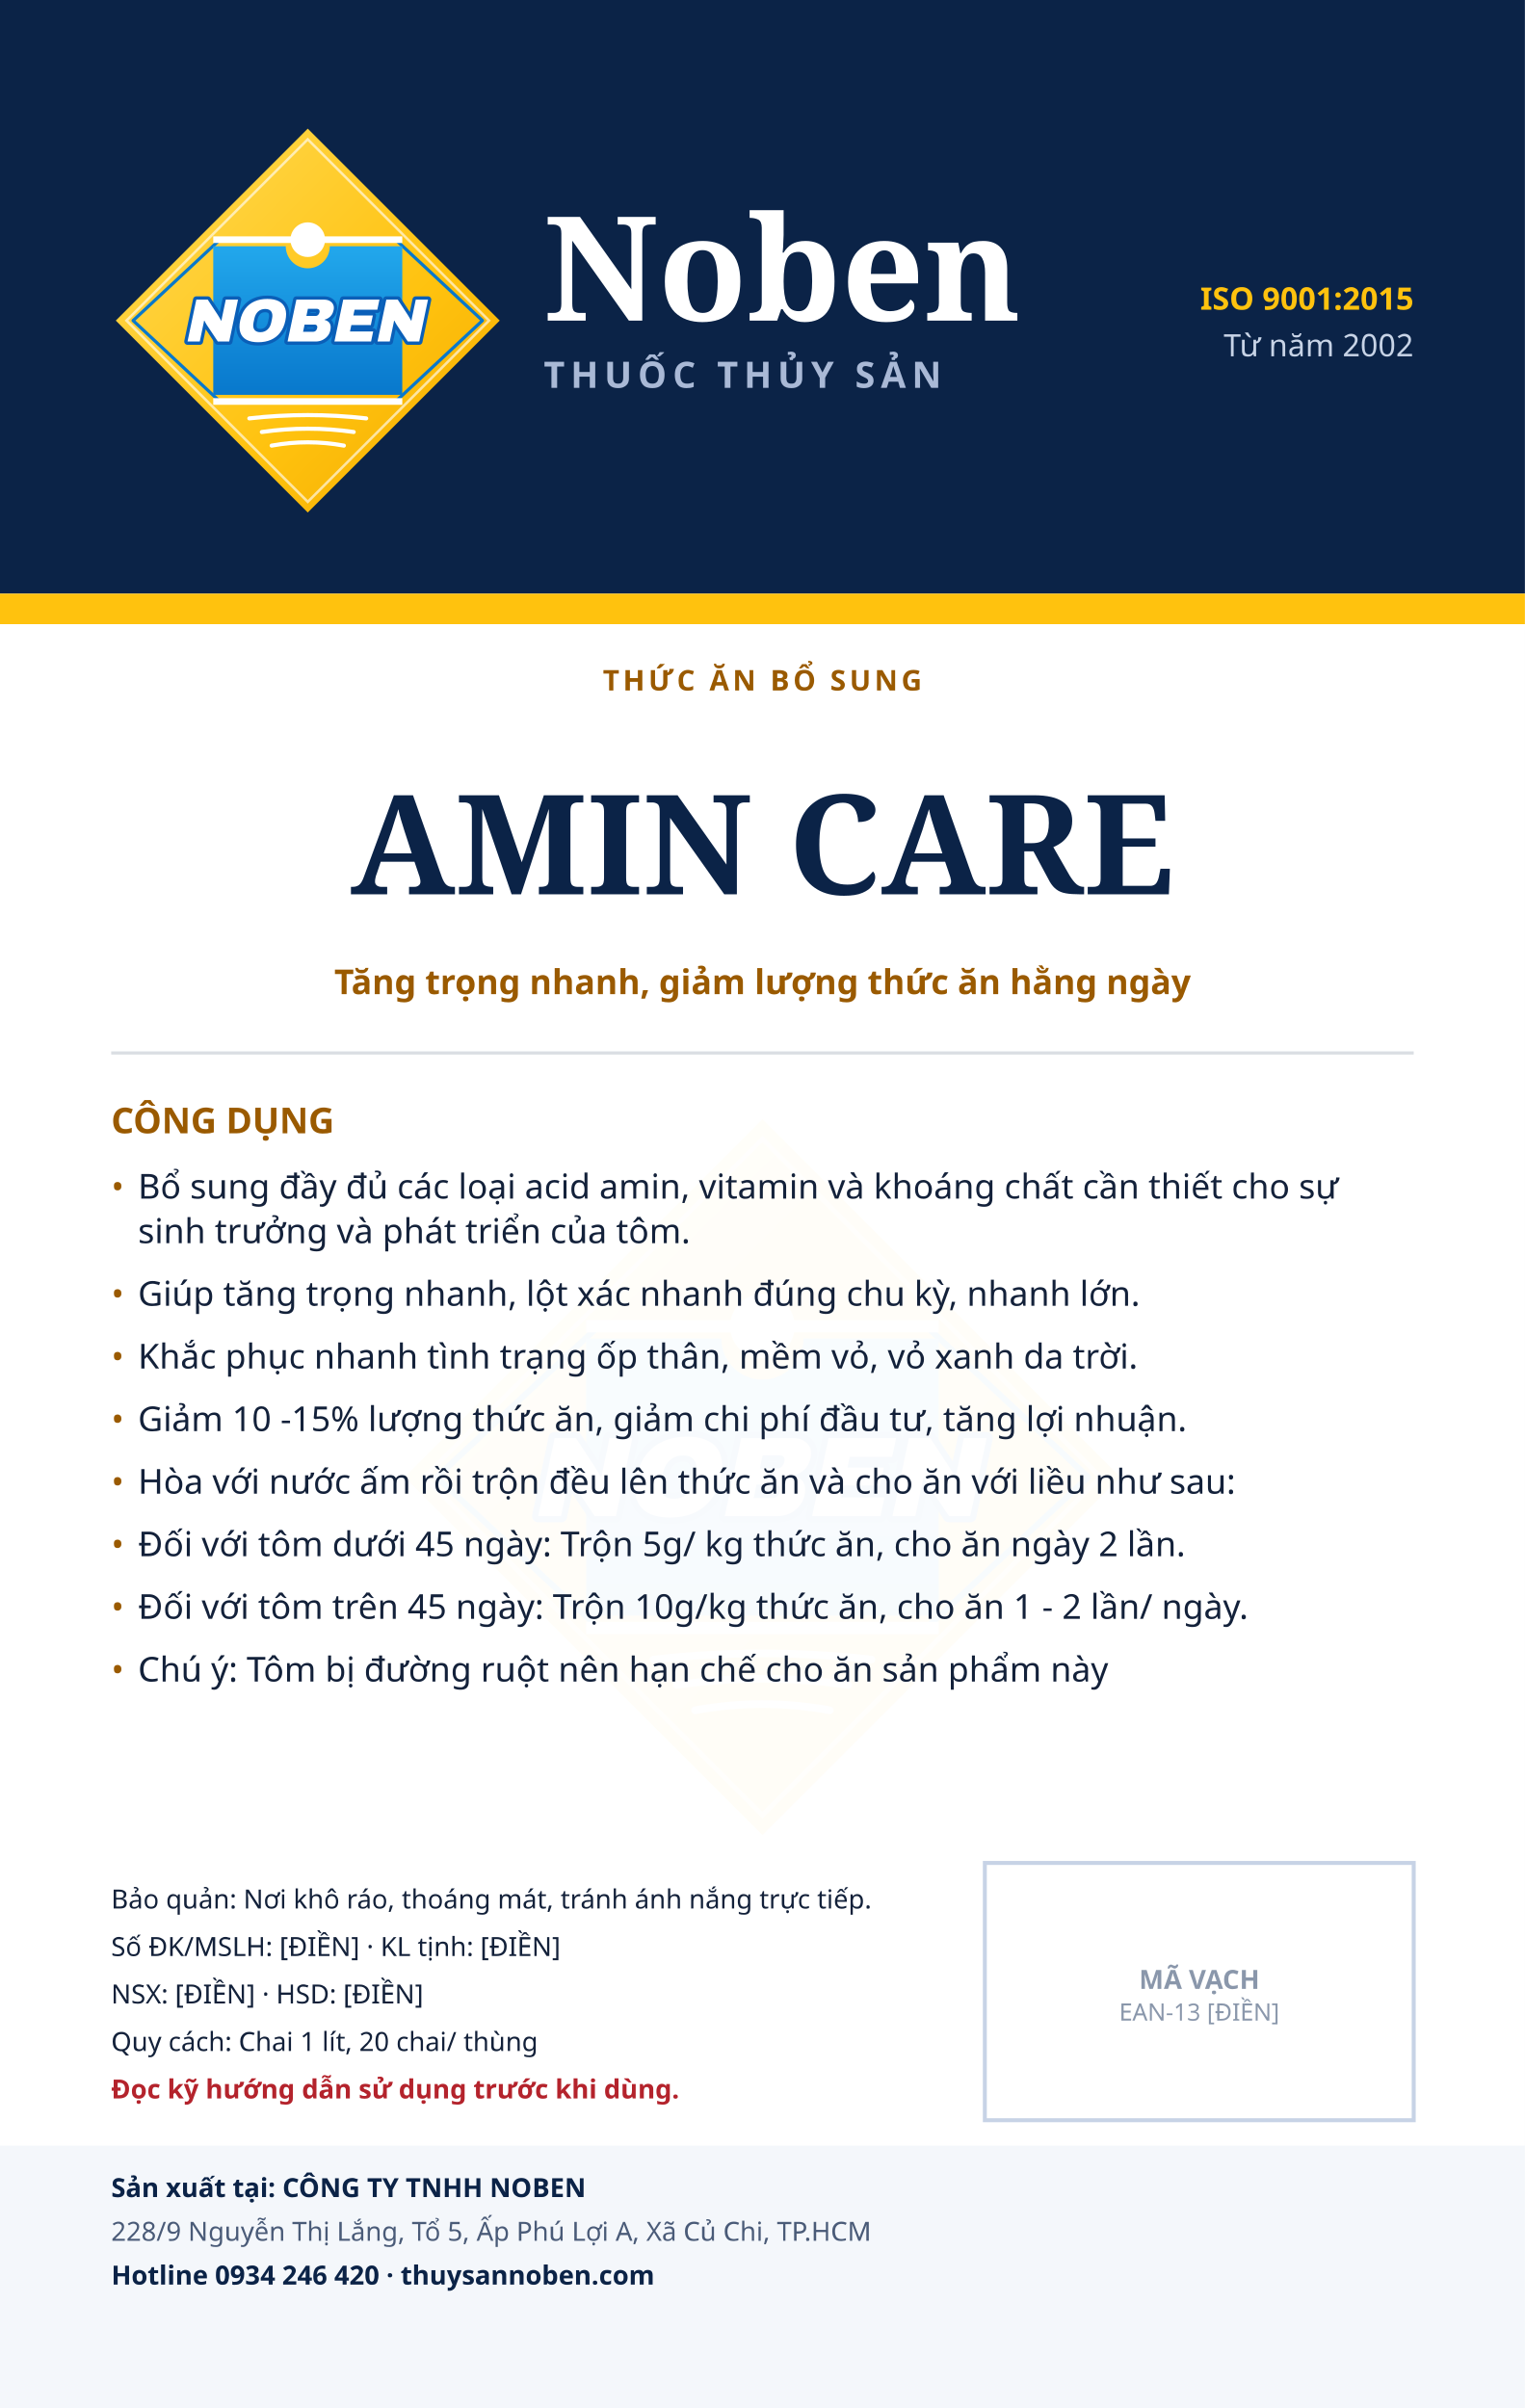
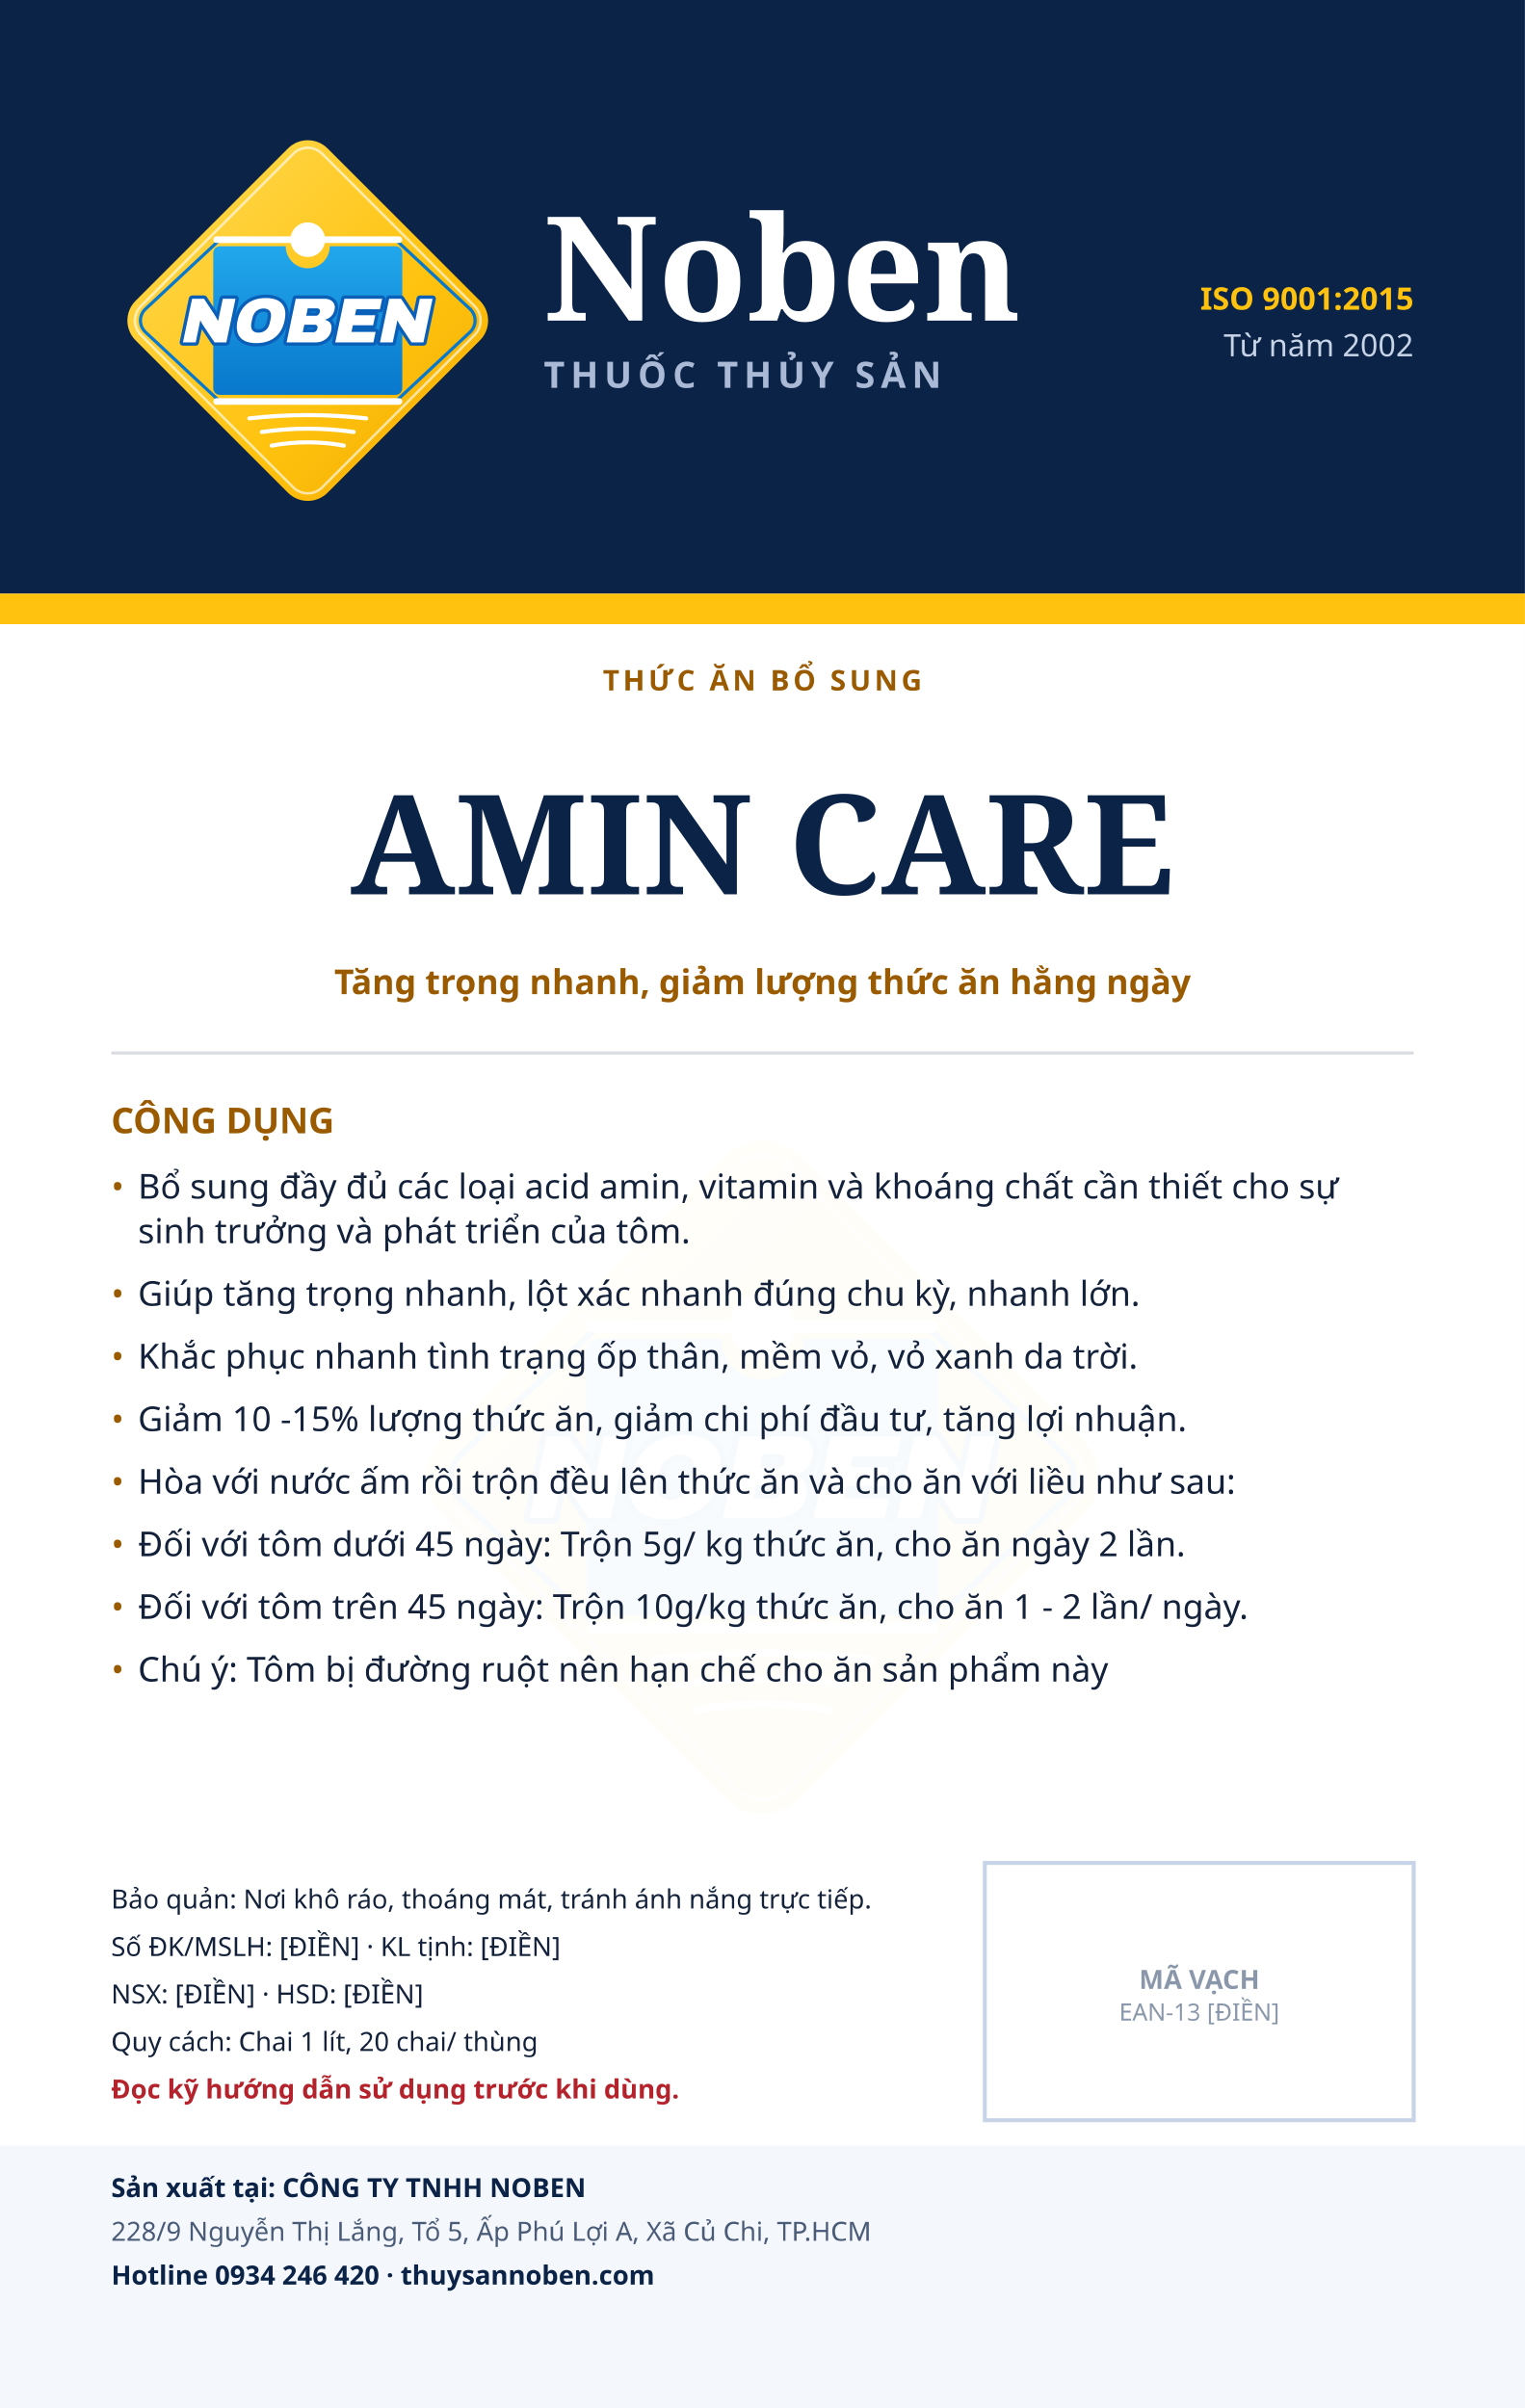
<svg xmlns="http://www.w3.org/2000/svg" xmlns:xlink="http://www.w3.org/1999/xlink" width="96mm" height="151.62mm" viewBox="-3 -3 96 151.62" data-trim="90 145.62" data-tran-le="3" data-an-toan="4">
  <defs>
    <clipPath id="nb-trang-giua">
      <rect x="0" y="36.29" width="90" height="95.81" />
    </clipPath>
  </defs>
  <g id="nen">
    <rect x="-3" y="-3" width="96" height="151.62" fill="#ffffff" />
    <rect x="-3" y="132.1" width="96" height="16.52" fill="#f4f7fb" />
    <g opacity="0.035" clip-path="url(#nb-trang-giua)">
      <use href="#nb-mark-art" xlink:href="#nb-mark-art" transform="translate(21.92 66.93) scale(0.09015)" />
    </g>
  </g>
  <g id="dai-thuong-hieu" data-khung="31.23 0 54.77 34.38">
    <rect x="-3" y="-3" width="96" height="37.38" fill="#0b2347" />
    <rect x="-3" y="34.38" width="96" height="1.92" fill="#ffc20e" />
    <text font-family="'Playfair Display ExtraBold', 'Playfair Display', serif" font-weight="800" font-size="9.14" fill="#ffffff" x="31.23" y="17.19">Noben</text>
    <text font-family="'Be Vietnam Pro SemiBold', 'Be Vietnam Pro', sans-serif" font-weight="600" font-size="2.29" fill="#a9b9d6" letter-spacing="0.37" x="31.23" y="21.42">THUỐC THỦY SẢN</text>
    <text font-family="'Be Vietnam Pro SemiBold', 'Be Vietnam Pro', sans-serif" font-weight="600" font-size="1.96" fill="#ffc20e" text-anchor="end" x="86" y="16.5">ISO 9001:2015</text>
    <text font-family="'Be Vietnam Pro', sans-serif" font-weight="400" font-size="1.96" fill="#c7d3e6" text-anchor="end" x="86" y="19.44">Từ năm 2002</text>
  </g>
  <g id="logo">
    <g transform="translate(4 4.81) scale(0.04834)">
      <g id="nb-mark-art">
        <defs>
          <linearGradient id="nb-g" x1="0" y1="0" x2="1" y2="1">
            <stop offset="0" stop-color="#ffdb57" />
            <stop offset=".618" stop-color="#ffc20e" />
            <stop offset="1" stop-color="#f2a900" />
          </linearGradient>
          <linearGradient id="nb-b" x1="0" y1="0" x2="0" y2="1">
            <stop offset="0" stop-color="#22a8ec" />
            <stop offset=".618" stop-color="#1289d8" />
            <stop offset="1" stop-color="#0878cc" />
          </linearGradient>
        </defs>
-         <path d="M256 6 L506 256 L256 506 L6 256 Z" fill="url(#nb-g)" />
-         <path d="M256 19.93 L492.07 256 L256 492.07 L19.93 256 Z" fill="none" stroke="#fff" stroke-opacity=".618" stroke-width="3.29" />
-         <path d="M370.48 150.62 L483.46 256 L370.48 361.38 M141.52 150.62 L28.54 256 L141.52 361.38" fill="none" stroke="#0878cc" stroke-width="4.18" stroke-linejoin="round" stroke-linecap="round" />
-         <path d="M132.91 150.62 H379.09 M132.91 361.38 H379.09" stroke="#fff" stroke-width="8.61" />
-         <path d="M132.91 159.23 H227.33 A28.67 28.67 0 0 0 284.67 159.23 H379.09 V352.77 H132.91 Z" fill="url(#nb-b)" />
+         <path d="M281.79 31.79 L480.21 230.21 A36.47 36.47 0 0 1 480.21 281.79 L281.79 480.21 A36.47 36.47 0 0 1 230.21 480.21 L31.79 281.79 A36.47 36.47 0 0 1 31.79 230.21 L230.21 31.79 A36.47 36.47 0 0 1 281.79 31.79 Z" fill="url(#nb-g)" />
+         <path d="M274.83 38.76 L473.24 237.17 A26.62 26.62 0 0 1 473.24 274.83 L274.83 473.24 A26.62 26.62 0 0 1 237.17 473.24 L38.76 274.83 A26.62 26.62 0 0 1 38.76 237.17 L237.17 38.76 A26.62 26.62 0 0 1 274.83 38.76 Z" fill="none" stroke="#fff" stroke-opacity=".618" stroke-width="3.29" />
+         <path d="M370.48 150.62 L467.36 240.98 A20.53 20.53 0 0 1 467.36 271.02 L370.48 361.38 M141.52 150.62 L44.64 240.98 A20.53 20.53 0 0 0 44.64 271.02 L141.52 361.38" fill="none" stroke="#0878cc" stroke-width="4.18" stroke-linejoin="round" stroke-linecap="round" />
+         <rect x="132.91" y="146.31" width="246.19" height="8.61" rx="4.31" fill="#fff" />
+         <rect x="132.91" y="357.08" width="246.19" height="8.61" rx="4.31" fill="#fff" />
+         <path d="M141.52 159.23 H227.33 A28.67 28.67 0 0 0 284.67 159.23 H370.48 A8.61 8.61 0 0 1 379.09 167.84 V344.16 A8.61 8.61 0 0 1 370.48 352.77 H141.52 A8.61 8.61 0 0 1 132.91 344.16 V167.84 A8.61 8.61 0 0 1 141.52 159.23 Z" fill="url(#nb-b)" />
        <circle cx="256" cy="150.62" r="22.54" fill="#fff" />
-         <g transform="translate(93.56 283.26) scale(0.8613)">
-           <path d="M6.808 0.0 20.1 -63.296H37.396L52.312 -40.572Q52.947 -39.652 53.96 -37.904Q54.973 -36.156 56.022 -34.362Q57.071 -32.568 57.575 -31.464L58.074 -31.648Q58.523 -34.224 59.054 -36.754Q59.586 -39.284 59.856 -40.572L64.628 -63.296H83.12L69.828 0.0H52.624L35.765 -25.3Q34.587 -27.14 33.802 -28.658Q33.017 -30.176 32.295 -31.556L31.796 -31.372Q31.521 -29.624 31.154 -27.876Q30.787 -26.128 30.613 -25.3L25.3 0.0Z M113.676 1.104Q102.912 1.104 96.049 -2.576Q89.186 -6.256 86.674 -13.57Q84.162 -20.884 86.422 -31.648Q88.702 -42.504 94.276 -49.772Q99.85 -57.04 108.259 -60.72Q116.668 -64.4 127.432 -64.4Q138.288 -64.4 145.151 -60.72Q152.014 -57.04 154.536 -49.772Q157.058 -42.504 154.778 -31.648Q152.518 -20.884 146.934 -13.57Q141.35 -6.256 132.941 -2.576Q124.532 1.104 113.676 1.104ZM116.864 -14.076Q120.176 -14.076 122.928 -15.134Q125.68 -16.192 127.788 -18.124Q129.896 -20.056 131.294 -22.77Q132.692 -25.484 133.368 -28.704L134.604 -34.592Q135.281 -37.812 135.022 -40.526Q134.764 -43.24 133.468 -45.172Q132.172 -47.104 129.864 -48.162Q127.556 -49.22 124.244 -49.22Q120.932 -49.22 118.18 -48.162Q115.428 -47.104 113.366 -45.172Q111.304 -43.24 109.906 -40.526Q108.509 -37.812 107.832 -34.592L106.596 -28.704Q105.92 -25.484 106.178 -22.77Q106.436 -20.056 107.686 -18.124Q108.936 -16.192 111.244 -15.134Q113.552 -14.076 116.864 -14.076Z M158.08 0.0 171.372 -63.296H213.508Q218.292 -63.296 221.833 -61.318Q225.373 -59.34 227.031 -55.844Q228.689 -52.348 227.723 -47.748Q226.757 -43.148 224.667 -40.204Q222.577 -37.26 219.827 -35.558Q217.078 -33.856 214.052 -33.028L213.975 -32.66Q217.132 -31.924 219.469 -30.13Q221.807 -28.336 222.786 -25.116Q223.766 -21.896 222.704 -16.836Q221.641 -11.776 218.365 -8.004Q215.089 -4.232 210.504 -2.116Q205.92 0.0 200.768 0.0ZM181.503 -14.72H196.959Q199.075 -14.72 200.672 -16.192Q202.269 -17.664 202.888 -20.608Q203.177 -21.988 202.821 -23.138Q202.464 -24.288 201.542 -24.932Q200.619 -25.576 199.239 -25.576H183.783ZM186.526 -38.64H200.51Q201.982 -38.64 203.139 -39.33Q204.296 -40.02 205.165 -41.308Q206.033 -42.596 206.439 -44.528Q206.864 -46.552 205.783 -47.978Q204.703 -49.404 202.771 -49.404H188.787Z M228.932 0.0 242.224 -63.296H296.964L293.776 -48.116H259.368L257.533 -39.376H286.973L283.92 -24.84H254.48L252.452 -15.18H287.504L284.316 0.0Z M294.08 0.0 307.372 -63.296H324.668L339.584 -40.572Q340.219 -39.652 341.232 -37.904Q342.245 -36.156 343.294 -34.362Q344.343 -32.568 344.847 -31.464L345.346 -31.648Q345.795 -34.224 346.326 -36.754Q346.858 -39.284 347.128 -40.572L351.9 -63.296H370.392L357.1 0.0H339.896L323.037 -25.3Q321.859 -27.14 321.074 -28.658Q320.289 -30.176 319.567 -31.556L319.068 -31.372Q318.793 -29.624 318.426 -27.876Q318.059 -26.128 317.885 -25.3L312.572 0.0Z" fill="none" stroke="#0a5fb8" stroke-width="10" stroke-linejoin="round" />
-           <path d="M6.808 0.0 20.1 -63.296H37.396L52.312 -40.572Q52.947 -39.652 53.96 -37.904Q54.973 -36.156 56.022 -34.362Q57.071 -32.568 57.575 -31.464L58.074 -31.648Q58.523 -34.224 59.054 -36.754Q59.586 -39.284 59.856 -40.572L64.628 -63.296H83.12L69.828 0.0H52.624L35.765 -25.3Q34.587 -27.14 33.802 -28.658Q33.017 -30.176 32.295 -31.556L31.796 -31.372Q31.521 -29.624 31.154 -27.876Q30.787 -26.128 30.613 -25.3L25.3 0.0Z M113.676 1.104Q102.912 1.104 96.049 -2.576Q89.186 -6.256 86.674 -13.57Q84.162 -20.884 86.422 -31.648Q88.702 -42.504 94.276 -49.772Q99.85 -57.04 108.259 -60.72Q116.668 -64.4 127.432 -64.4Q138.288 -64.4 145.151 -60.72Q152.014 -57.04 154.536 -49.772Q157.058 -42.504 154.778 -31.648Q152.518 -20.884 146.934 -13.57Q141.35 -6.256 132.941 -2.576Q124.532 1.104 113.676 1.104ZM116.864 -14.076Q120.176 -14.076 122.928 -15.134Q125.68 -16.192 127.788 -18.124Q129.896 -20.056 131.294 -22.77Q132.692 -25.484 133.368 -28.704L134.604 -34.592Q135.281 -37.812 135.022 -40.526Q134.764 -43.24 133.468 -45.172Q132.172 -47.104 129.864 -48.162Q127.556 -49.22 124.244 -49.22Q120.932 -49.22 118.18 -48.162Q115.428 -47.104 113.366 -45.172Q111.304 -43.24 109.906 -40.526Q108.509 -37.812 107.832 -34.592L106.596 -28.704Q105.92 -25.484 106.178 -22.77Q106.436 -20.056 107.686 -18.124Q108.936 -16.192 111.244 -15.134Q113.552 -14.076 116.864 -14.076Z M158.08 0.0 171.372 -63.296H213.508Q218.292 -63.296 221.833 -61.318Q225.373 -59.34 227.031 -55.844Q228.689 -52.348 227.723 -47.748Q226.757 -43.148 224.667 -40.204Q222.577 -37.26 219.827 -35.558Q217.078 -33.856 214.052 -33.028L213.975 -32.66Q217.132 -31.924 219.469 -30.13Q221.807 -28.336 222.786 -25.116Q223.766 -21.896 222.704 -16.836Q221.641 -11.776 218.365 -8.004Q215.089 -4.232 210.504 -2.116Q205.92 0.0 200.768 0.0ZM181.503 -14.72H196.959Q199.075 -14.72 200.672 -16.192Q202.269 -17.664 202.888 -20.608Q203.177 -21.988 202.821 -23.138Q202.464 -24.288 201.542 -24.932Q200.619 -25.576 199.239 -25.576H183.783ZM186.526 -38.64H200.51Q201.982 -38.64 203.139 -39.33Q204.296 -40.02 205.165 -41.308Q206.033 -42.596 206.439 -44.528Q206.864 -46.552 205.783 -47.978Q204.703 -49.404 202.771 -49.404H188.787Z M228.932 0.0 242.224 -63.296H296.964L293.776 -48.116H259.368L257.533 -39.376H286.973L283.92 -24.84H254.48L252.452 -15.18H287.504L284.316 0.0Z M294.08 0.0 307.372 -63.296H324.668L339.584 -40.572Q340.219 -39.652 341.232 -37.904Q342.245 -36.156 343.294 -34.362Q344.343 -32.568 344.847 -31.464L345.346 -31.648Q345.795 -34.224 346.326 -36.754Q346.858 -39.284 347.128 -40.572L351.9 -63.296H370.392L357.1 0.0H339.896L323.037 -25.3Q321.859 -27.14 321.074 -28.658Q320.289 -30.176 319.567 -31.556L319.068 -31.372Q318.793 -29.624 318.426 -27.876Q318.059 -26.128 317.885 -25.3L312.572 0.0Z" fill="#fff" />
+         <g transform="translate(93.46 284.39) scale(0.89704)">
+           <g fill="none" stroke="#0a5fb8" stroke-width="9.6" stroke-linejoin="round">
+             <path transform="translate(-6.81 0)" d="M6.808 0.0 20.1 -63.296H37.396L52.312 -40.572Q52.947 -39.652 53.96 -37.904Q54.973 -36.156 56.022 -34.362Q57.071 -32.568 57.575 -31.464L58.074 -31.648Q58.523 -34.224 59.054 -36.754Q59.586 -39.284 59.856 -40.572L64.628 -63.296H83.12L69.828 0.0H52.624L35.765 -25.3Q34.587 -27.14 33.802 -28.658Q33.017 -30.176 32.295 -31.556L31.796 -31.372Q31.521 -29.624 31.154 -27.876Q30.787 -26.128 30.613 -25.3L25.3 0.0Z " />
+             <path transform="translate(-7.2 0)" d="M113.676 1.104Q102.912 1.104 96.049 -2.576Q89.186 -6.256 86.674 -13.57Q84.162 -20.884 86.422 -31.648Q88.702 -42.504 94.276 -49.772Q99.85 -57.04 108.259 -60.72Q116.668 -64.4 127.432 -64.4Q138.288 -64.4 145.151 -60.72Q152.014 -57.04 154.536 -49.772Q157.058 -42.504 154.778 -31.648Q152.518 -20.884 146.934 -13.57Q141.35 -6.256 132.941 -2.576Q124.532 1.104 113.676 1.104ZM116.864 -14.076Q120.176 -14.076 122.928 -15.134Q125.68 -16.192 127.788 -18.124Q129.896 -20.056 131.294 -22.77Q132.692 -25.484 133.368 -28.704L134.604 -34.592Q135.281 -37.812 135.022 -40.526Q134.764 -43.24 133.468 -45.172Q132.172 -47.104 129.864 -48.162Q127.556 -49.22 124.244 -49.22Q120.932 -49.22 118.18 -48.162Q115.428 -47.104 113.366 -45.172Q111.304 -43.24 109.906 -40.526Q108.509 -37.812 107.832 -34.592L106.596 -28.704Q105.92 -25.484 106.178 -22.77Q106.436 -20.056 107.686 -18.124Q108.936 -16.192 111.244 -15.134Q113.552 -14.076 116.864 -14.076Z " />
+             <path transform="translate(-7.59 0)" d="M158.08 0.0 171.372 -63.296H213.508Q218.292 -63.296 221.833 -61.318Q225.373 -59.34 227.031 -55.844Q228.689 -52.348 227.723 -47.748Q226.757 -43.148 224.667 -40.204Q222.577 -37.26 219.827 -35.558Q217.078 -33.856 214.052 -33.028L213.975 -32.66Q217.132 -31.924 219.469 -30.13Q221.807 -28.336 222.786 -25.116Q223.766 -21.896 222.704 -16.836Q221.641 -11.776 218.365 -8.004Q215.089 -4.232 210.504 -2.116Q205.92 0.0 200.768 0.0ZM181.503 -14.72H196.959Q199.075 -14.72 200.672 -16.192Q202.269 -17.664 202.888 -20.608Q203.177 -21.988 202.821 -23.138Q202.464 -24.288 201.542 -24.932Q200.619 -25.576 199.239 -25.576H183.783ZM186.526 -38.64H200.51Q201.982 -38.64 203.139 -39.33Q204.296 -40.02 205.165 -41.308Q206.033 -42.596 206.439 -44.528Q206.864 -46.552 205.783 -47.978Q204.703 -49.404 202.771 -49.404H188.787Z " />
+             <path transform="translate(-7.8 0)" d="M228.932 0.0 242.224 -63.296H296.964L293.776 -48.116H259.368L257.533 -39.376H286.973L283.92 -24.84H254.48L252.452 -15.18H287.504L284.316 0.0Z " />
+             <path transform="translate(-8 0)" d="M294.08 0.0 307.372 -63.296H324.668L339.584 -40.572Q340.219 -39.652 341.232 -37.904Q342.245 -36.156 343.294 -34.362Q344.343 -32.568 344.847 -31.464L345.346 -31.648Q345.795 -34.224 346.326 -36.754Q346.858 -39.284 347.128 -40.572L351.9 -63.296H370.392L357.1 0.0H339.896L323.037 -25.3Q321.859 -27.14 321.074 -28.658Q320.289 -30.176 319.567 -31.556L319.068 -31.372Q318.793 -29.624 318.426 -27.876Q318.059 -26.128 317.885 -25.3L312.572 0.0Z" />
+           </g>
+           <g fill="#fff">
+             <path transform="translate(-6.81 0)" d="M6.808 0.0 20.1 -63.296H37.396L52.312 -40.572Q52.947 -39.652 53.96 -37.904Q54.973 -36.156 56.022 -34.362Q57.071 -32.568 57.575 -31.464L58.074 -31.648Q58.523 -34.224 59.054 -36.754Q59.586 -39.284 59.856 -40.572L64.628 -63.296H83.12L69.828 0.0H52.624L35.765 -25.3Q34.587 -27.14 33.802 -28.658Q33.017 -30.176 32.295 -31.556L31.796 -31.372Q31.521 -29.624 31.154 -27.876Q30.787 -26.128 30.613 -25.3L25.3 0.0Z " />
+             <path transform="translate(-7.2 0)" d="M113.676 1.104Q102.912 1.104 96.049 -2.576Q89.186 -6.256 86.674 -13.57Q84.162 -20.884 86.422 -31.648Q88.702 -42.504 94.276 -49.772Q99.85 -57.04 108.259 -60.72Q116.668 -64.4 127.432 -64.4Q138.288 -64.4 145.151 -60.72Q152.014 -57.04 154.536 -49.772Q157.058 -42.504 154.778 -31.648Q152.518 -20.884 146.934 -13.57Q141.35 -6.256 132.941 -2.576Q124.532 1.104 113.676 1.104ZM116.864 -14.076Q120.176 -14.076 122.928 -15.134Q125.68 -16.192 127.788 -18.124Q129.896 -20.056 131.294 -22.77Q132.692 -25.484 133.368 -28.704L134.604 -34.592Q135.281 -37.812 135.022 -40.526Q134.764 -43.24 133.468 -45.172Q132.172 -47.104 129.864 -48.162Q127.556 -49.22 124.244 -49.22Q120.932 -49.22 118.18 -48.162Q115.428 -47.104 113.366 -45.172Q111.304 -43.24 109.906 -40.526Q108.509 -37.812 107.832 -34.592L106.596 -28.704Q105.92 -25.484 106.178 -22.77Q106.436 -20.056 107.686 -18.124Q108.936 -16.192 111.244 -15.134Q113.552 -14.076 116.864 -14.076Z " />
+             <path transform="translate(-7.59 0)" d="M158.08 0.0 171.372 -63.296H213.508Q218.292 -63.296 221.833 -61.318Q225.373 -59.34 227.031 -55.844Q228.689 -52.348 227.723 -47.748Q226.757 -43.148 224.667 -40.204Q222.577 -37.26 219.827 -35.558Q217.078 -33.856 214.052 -33.028L213.975 -32.66Q217.132 -31.924 219.469 -30.13Q221.807 -28.336 222.786 -25.116Q223.766 -21.896 222.704 -16.836Q221.641 -11.776 218.365 -8.004Q215.089 -4.232 210.504 -2.116Q205.92 0.0 200.768 0.0ZM181.503 -14.72H196.959Q199.075 -14.72 200.672 -16.192Q202.269 -17.664 202.888 -20.608Q203.177 -21.988 202.821 -23.138Q202.464 -24.288 201.542 -24.932Q200.619 -25.576 199.239 -25.576H183.783ZM186.526 -38.64H200.51Q201.982 -38.64 203.139 -39.33Q204.296 -40.02 205.165 -41.308Q206.033 -42.596 206.439 -44.528Q206.864 -46.552 205.783 -47.978Q204.703 -49.404 202.771 -49.404H188.787Z " />
+             <path transform="translate(-7.8 0)" d="M228.932 0.0 242.224 -63.296H296.964L293.776 -48.116H259.368L257.533 -39.376H286.973L283.92 -24.84H254.48L252.452 -15.18H287.504L284.316 0.0Z " />
+             <path transform="translate(-8 0)" d="M294.08 0.0 307.372 -63.296H324.668L339.584 -40.572Q340.219 -39.652 341.232 -37.904Q342.245 -36.156 343.294 -34.362Q344.343 -32.568 344.847 -31.464L345.346 -31.648Q345.795 -34.224 346.326 -36.754Q346.858 -39.284 347.128 -40.572L351.9 -63.296H370.392L357.1 0.0H339.896L323.037 -25.3Q321.859 -27.14 321.074 -28.658Q320.289 -30.176 319.567 -31.556L319.068 -31.372Q318.793 -29.624 318.426 -27.876Q318.059 -26.128 317.885 -25.3L312.572 0.0Z" />
+           </g>
        </g>
        <path d="M179.92 383.41 Q256 374.8 332.08 383.41 M196.19 401.13 Q256 392.52 315.81 401.13 M208.98 418.85 Q256 410.24 303.02 418.85" fill="none" stroke="#fff" stroke-width="5.32" stroke-linecap="round" />
      </g>
    </g>
  </g>
  <g id="ten-san-pham" data-khung="4 36.29 82 29.42">
    <text font-family="'Be Vietnam Pro SemiBold', 'Be Vietnam Pro', sans-serif" font-weight="600" font-size="1.8" fill="#9a5a00" text-anchor="middle" letter-spacing="0.22">
      <tspan x="45" y="40.48">THỨC ĂN BỔ SUNG</tspan>
    </text>
    <text font-family="'Playfair Display ExtraBold', 'Playfair Display', serif" font-weight="800" font-size="8.74" fill="#0b2347" text-anchor="middle">
      <tspan x="45" y="53.31">AMIN CARE</tspan>
    </text>
    <text font-family="'Be Vietnam Pro SemiBold', 'Be Vietnam Pro', sans-serif" font-weight="600" font-size="2.16" fill="#9a5a00" text-anchor="middle">
      <tspan x="45" y="59.6">Tăng trọng nhanh, giảm lượng thức ăn hằng ngày</tspan>
    </text>
  </g>
  <g id="cong-dung" data-khung="4 65.72 82 37.74">
    <line x1="4" y1="63.3" x2="86" y2="63.3" stroke="#0b2347" stroke-opacity="0.15" stroke-width="0.2" />
    <text font-family="'Be Vietnam Pro SemiBold', 'Be Vietnam Pro', sans-serif" font-weight="600" font-size="2.25" fill="#9a5a00">
      <tspan x="4" y="68.36">CÔNG DỤNG</tspan>
    </text>
    <text font-family="'Be Vietnam Pro', sans-serif" font-weight="400" font-size="2.16" fill="#9a5a00" x="4" y="72.47">•</text>
    <text font-family="'Be Vietnam Pro', sans-serif" font-weight="400" font-size="2.16" fill="#13213a">
      <tspan x="5.69" y="72.47">Bổ sung đầy đủ các loại acid amin, vitamin và khoáng chất cần thiết cho sự</tspan>
      <tspan x="5.69" y="75.28">sinh trưởng và phát triển của tôm.</tspan>
    </text>
    <text font-family="'Be Vietnam Pro', sans-serif" font-weight="400" font-size="2.16" fill="#9a5a00" x="4" y="79.22">•</text>
    <text font-family="'Be Vietnam Pro', sans-serif" font-weight="400" font-size="2.16" fill="#13213a">
      <tspan x="5.69" y="79.22">Giúp tăng trọng nhanh, lột xác nhanh đúng chu kỳ, nhanh lớn.</tspan>
    </text>
    <text font-family="'Be Vietnam Pro', sans-serif" font-weight="400" font-size="2.16" fill="#9a5a00" x="4" y="83.17">•</text>
    <text font-family="'Be Vietnam Pro', sans-serif" font-weight="400" font-size="2.16" fill="#13213a">
      <tspan x="5.69" y="83.17">Khắc phục nhanh tình trạng ốp thân, mềm vỏ, vỏ xanh da trời.</tspan>
    </text>
    <text font-family="'Be Vietnam Pro', sans-serif" font-weight="400" font-size="2.16" fill="#9a5a00" x="4" y="87.11">•</text>
    <text font-family="'Be Vietnam Pro', sans-serif" font-weight="400" font-size="2.16" fill="#13213a">
      <tspan x="5.69" y="87.11">Giảm 10 -15% lượng thức ăn, giảm chi phí đầu tư, tăng lợi nhuận.</tspan>
    </text>
    <text font-family="'Be Vietnam Pro', sans-serif" font-weight="400" font-size="2.16" fill="#9a5a00" x="4" y="91.05">•</text>
    <text font-family="'Be Vietnam Pro', sans-serif" font-weight="400" font-size="2.16" fill="#13213a">
      <tspan x="5.69" y="91.05">Hòa với nước ấm rồi trộn đều lên thức ăn và cho ăn với liều như sau:</tspan>
    </text>
    <text font-family="'Be Vietnam Pro', sans-serif" font-weight="400" font-size="2.16" fill="#9a5a00" x="4" y="94.99">•</text>
    <text font-family="'Be Vietnam Pro', sans-serif" font-weight="400" font-size="2.16" fill="#13213a">
      <tspan x="5.69" y="94.99">Đối với tôm dưới 45 ngày: Trộn 5g/ kg thức ăn, cho ăn ngày 2 lần.</tspan>
    </text>
    <text font-family="'Be Vietnam Pro', sans-serif" font-weight="400" font-size="2.16" fill="#9a5a00" x="4" y="98.93">•</text>
    <text font-family="'Be Vietnam Pro', sans-serif" font-weight="400" font-size="2.16" fill="#13213a">
      <tspan x="5.69" y="98.93">Đối với tôm trên 45 ngày: Trộn 10g/kg thức ăn, cho ăn 1 - 2 lần/ ngày.</tspan>
    </text>
    <text font-family="'Be Vietnam Pro', sans-serif" font-weight="400" font-size="2.16" fill="#9a5a00" x="4" y="102.88">•</text>
    <text font-family="'Be Vietnam Pro', sans-serif" font-weight="400" font-size="2.16" fill="#13213a">
      <tspan x="5.69" y="102.88">Chú ý: Tôm bị đường ruột nên hạn chế cho ăn sản phẩm này</tspan>
    </text>
  </g>
  <g id="huong-dan">
</g>
  <g id="thanh-phan">
</g>
  <g id="phap-ly" data-khung="4 114.3 82 27.32">
    <text font-family="'Be Vietnam Pro', sans-serif" font-weight="400" font-size="1.66" fill="#13213a">
      <tspan x="4" y="117.17">Bảo quản: Nơi khô ráo, thoáng mát, tránh ánh nắng trực tiếp.</tspan>
    </text>
    <text font-family="'Be Vietnam Pro', sans-serif" font-weight="400" font-size="1.66" fill="#13213a">
      <tspan x="4" y="120.16">Số ĐK/MSLH: [ĐIỀN] · KL tịnh: [ĐIỀN]</tspan>
    </text>
    <text font-family="'Be Vietnam Pro', sans-serif" font-weight="400" font-size="1.66" fill="#13213a">
      <tspan x="4" y="123.15">NSX: [ĐIỀN] · HSD: [ĐIỀN]</tspan>
    </text>
    <text font-family="'Be Vietnam Pro', sans-serif" font-weight="400" font-size="1.66" fill="#13213a">
      <tspan x="4" y="126.14">Quy cách: Chai 1 lít, 20 chai/ thùng</tspan>
    </text>
    <text font-family="'Be Vietnam Pro SemiBold', 'Be Vietnam Pro', sans-serif" font-weight="600" font-size="1.66" fill="#b4232c">
      <tspan x="4" y="129.13">Đọc kỹ hướng dẫn sử dụng trước khi dùng.</tspan>
    </text>
    <text font-family="'Be Vietnam Pro SemiBold', 'Be Vietnam Pro', sans-serif" font-weight="600" font-size="1.66" fill="#0b2347">
      <tspan x="4" y="135.34">Sản xuất tại: CÔNG TY TNHH NOBEN</tspan>
    </text>
    <text font-family="'Be Vietnam Pro', sans-serif" font-weight="400" font-size="1.66" fill="#4a5b78">
      <tspan x="4" y="138.09">228/9 Nguyễn Thị Lắng, Tổ 5, Ấp Phú Lợi A, Xã Củ Chi, TP.HCM</tspan>
    </text>
    <text font-family="'Be Vietnam Pro SemiBold', 'Be Vietnam Pro', sans-serif" font-weight="600" font-size="1.66" fill="#0b2347">
      <tspan x="4" y="140.85">Hotline 0934 246 420 · thuysannoben.com</tspan>
    </text>
  </g>
  <g id="ma-vach" data-khung="59 114.3 27 16.2">
    <rect x="59" y="114.3" width="27" height="16.2" fill="#ffffff" stroke="#c7d3e6" stroke-width="0.25" />
    <text font-family="'Be Vietnam Pro SemiBold', 'Be Vietnam Pro', sans-serif" font-weight="600" font-size="1.66" fill="#8a97ab" text-anchor="middle" x="72.5" y="122.23">MÃ VẠCH</text>
    <text font-family="'Be Vietnam Pro', sans-serif" font-weight="400" font-size="1.5" fill="#8a97ab" text-anchor="middle" x="72.5" y="124.23">EAN-13 [ĐIỀN]</text>
  </g>
  <g id="vung-an-toan" display="none">
    <rect x="-3" y="-3" width="96" height="151.62" fill="none" stroke="#e6007e" stroke-width="0.2" />
    <rect x="0" y="0" width="90" height="145.62" fill="none" stroke="#00a0e9" stroke-width="0.25" />
    <rect x="4" y="4" width="82" height="137.62" fill="none" stroke="#2fb34a" stroke-width="0.2" stroke-dasharray="1 1" />
    <line x1="0" y1="90" x2="90" y2="90" stroke="#ffc20e" stroke-width="0.2" stroke-dasharray="2 1" />
  </g>
</svg>
